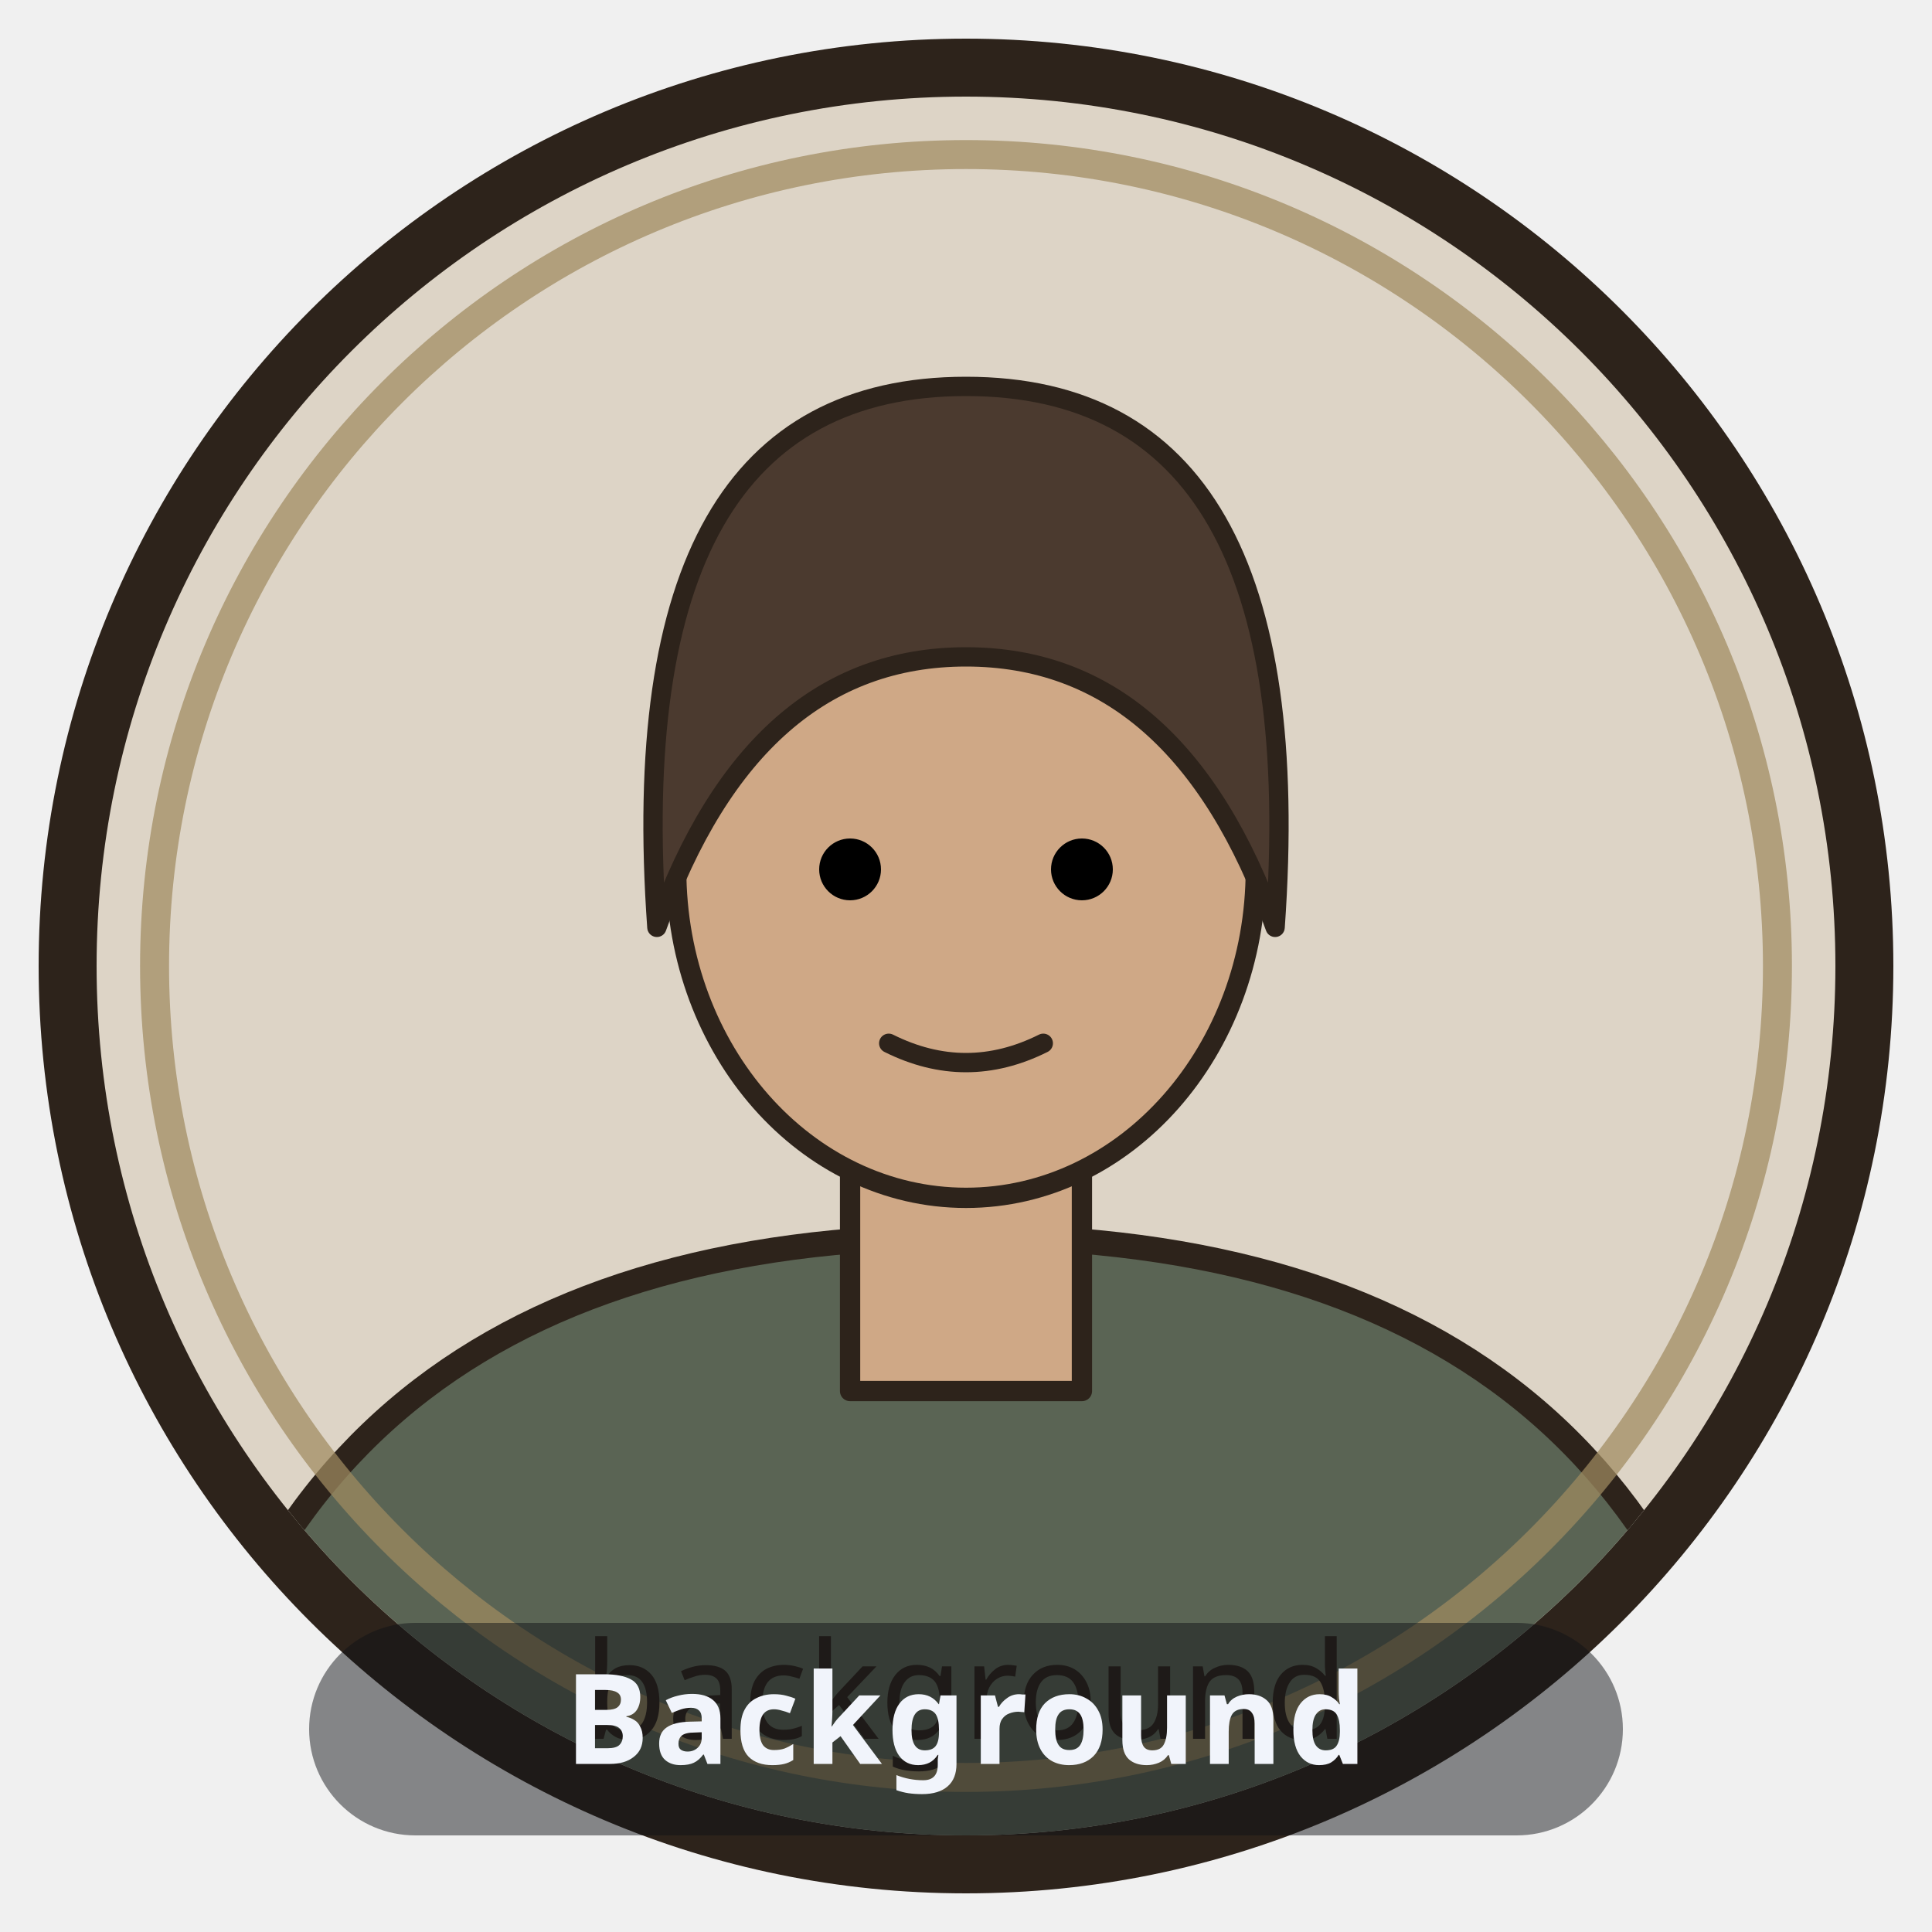
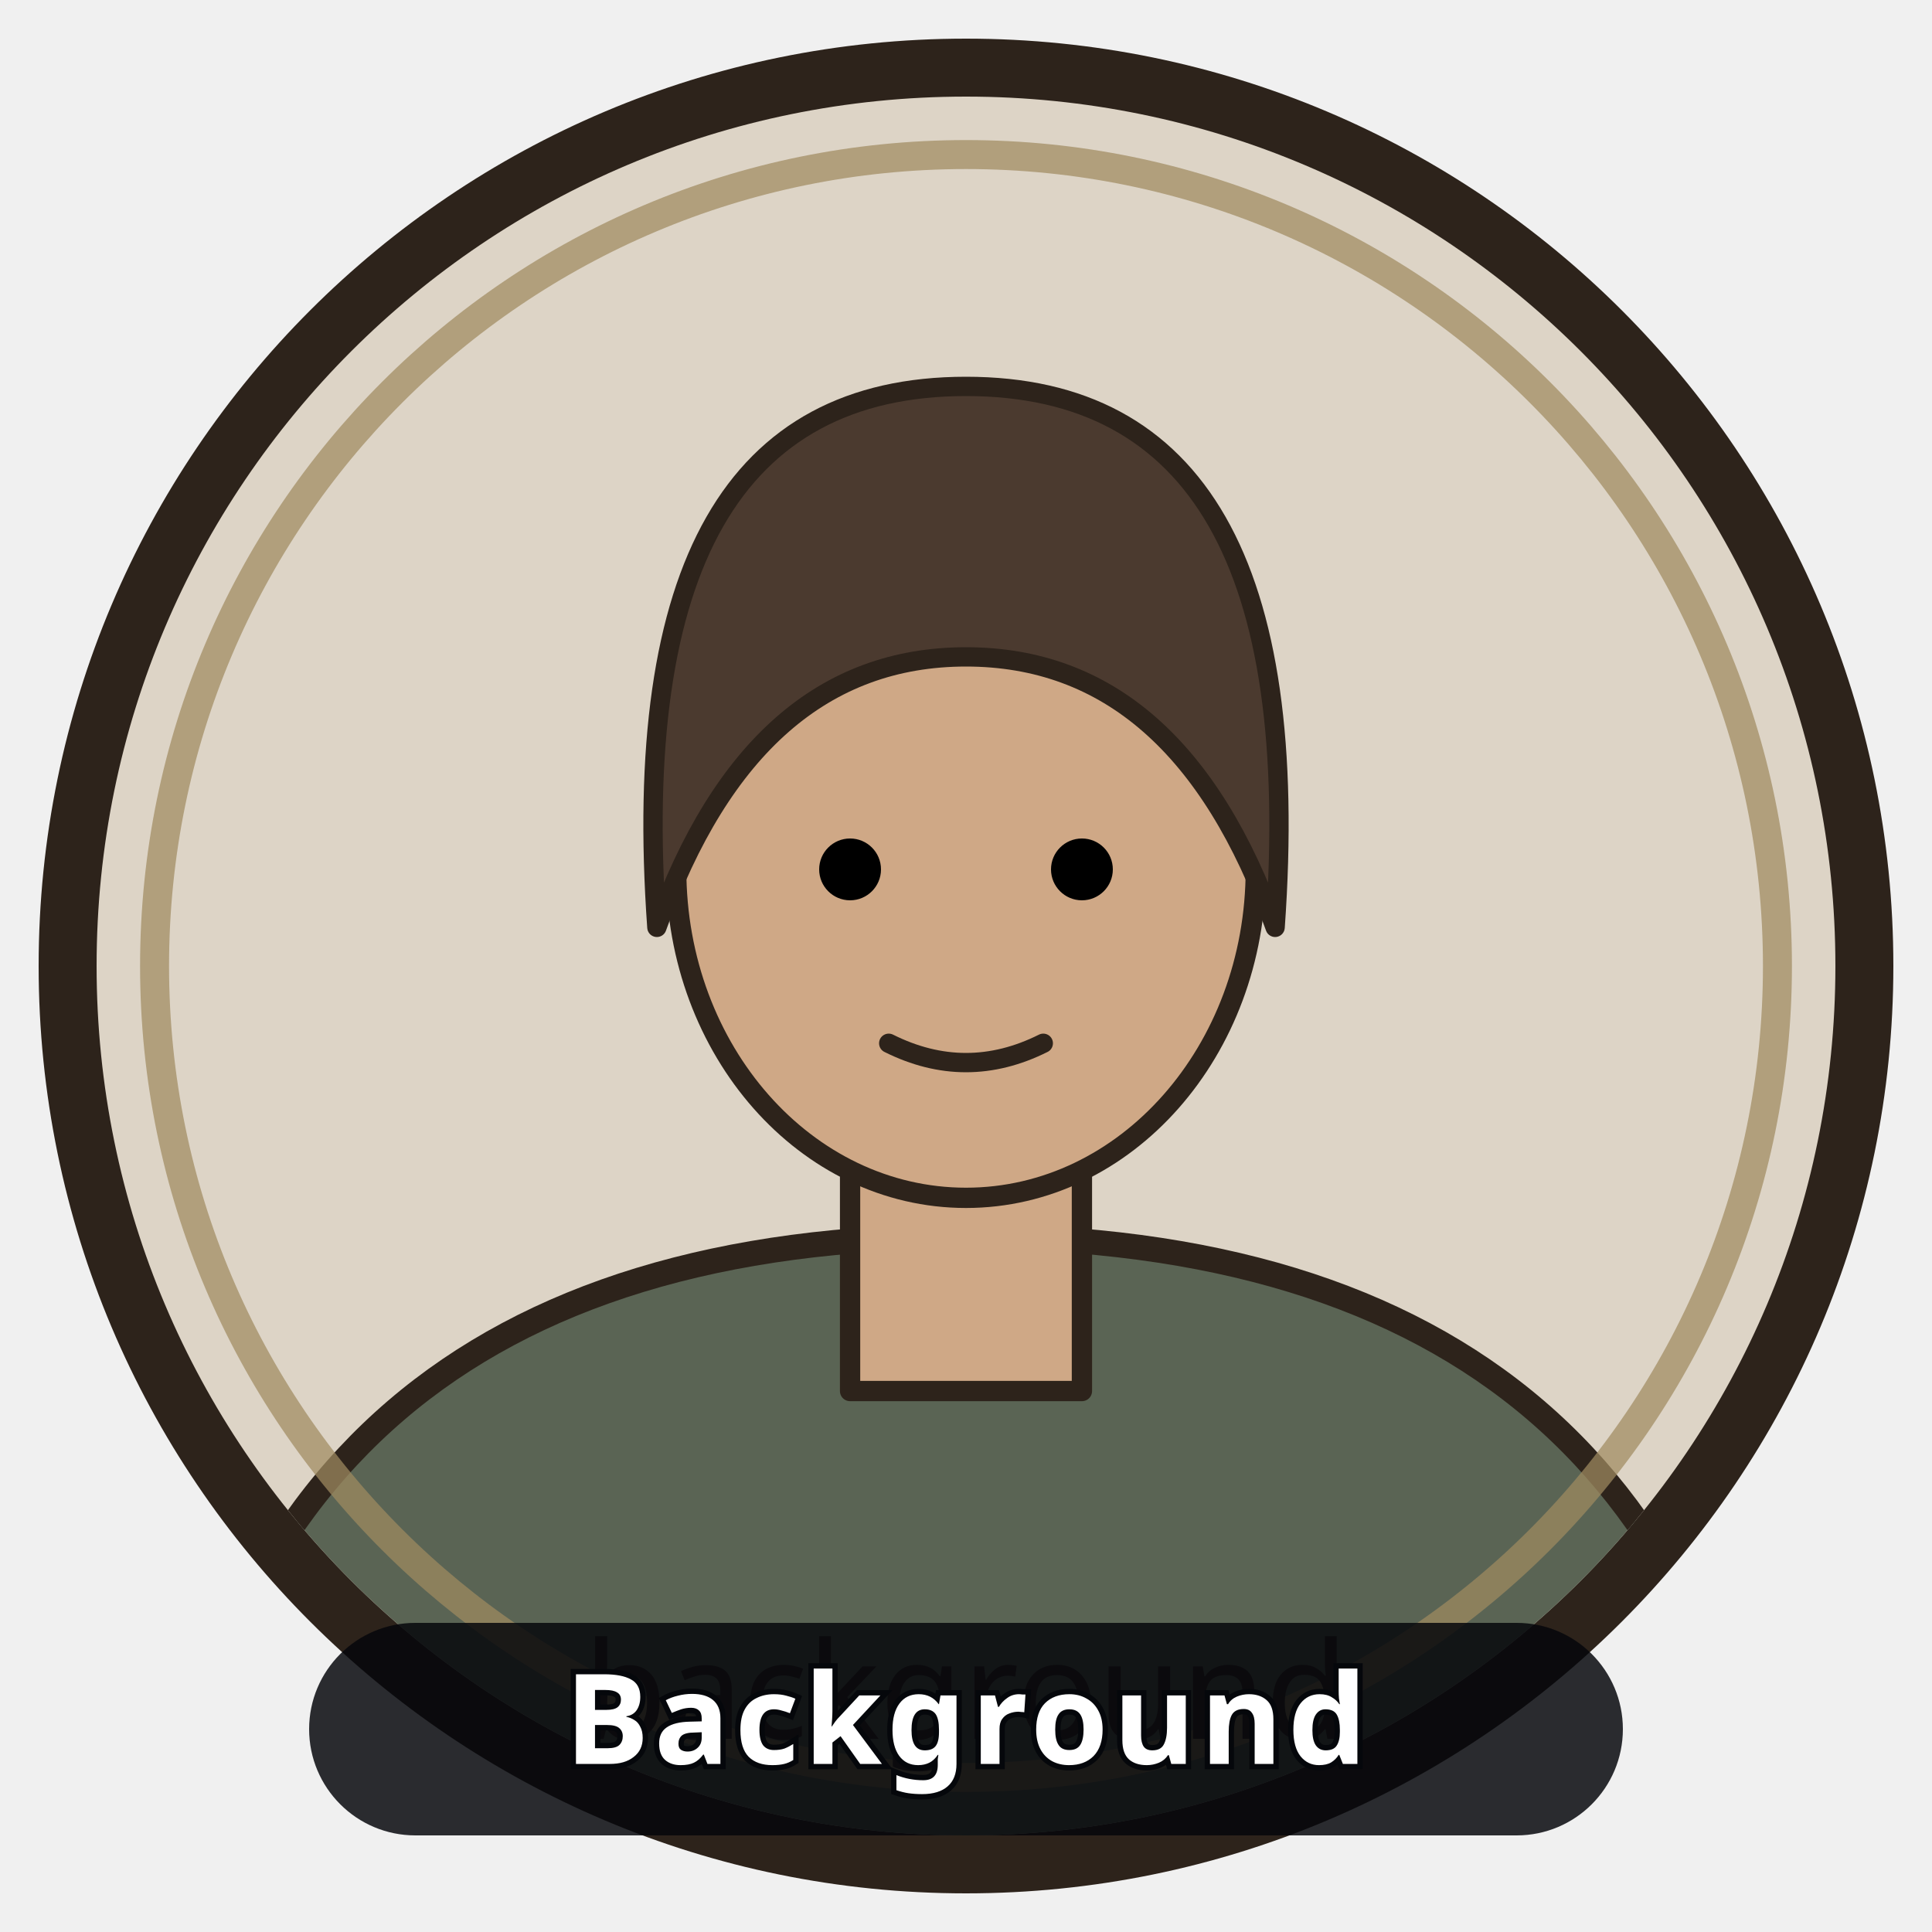
<svg xmlns="http://www.w3.org/2000/svg" viewBox="0 0 100 100">
  <style>
.ring{fill:#ddd4c6;stroke:#2d231b;stroke-width:3;}
.gold{fill:none;stroke:#9f8a60;stroke-width:1.5;opacity:.72;}
.cloak{fill:#5a6454;stroke:#2d231b;stroke-width:1.3;stroke-linejoin:round;}
.skin{fill:#cfa886;stroke:#2d231b;stroke-width:1.05;stroke-linejoin:round;}
.hair{fill:#4b3a2f;stroke:#2d231b;stroke-width:1;stroke-linejoin:round;}
.ln{fill:none;stroke:#2d231b;stroke-width:1;stroke-linecap:round;}
</style>
  <circle class="ring" cx="50" cy="50" r="46.5" />
  <clipPath id="t">
    <circle cx="50" cy="50" r="45" />
  </clipPath>
  <g clip-path="url(#t)">
    <path class="cloak" d="M8,100 q4,-36 42,-36 q38,0 42,36 Z" />
    <rect class="skin" x="44" y="58" width="12" height="14" />
    <ellipse class="skin" cx="50" cy="45" rx="15" ry="17" />
    <path class="hair" d="M34,48 q-2,-28 16,-28 q18,0 16,28 q-5,-14 -16,-14 q-11,0 -16,14 Z" />
    <circle cx="44" cy="45" r="1.6" />
    <circle cx="56" cy="45" r="1.6" />
    <path class="ln" d="M46,54 q4,2 8,0" stroke-width=".92" />
  </g>
  <circle class="gold" cx="50" cy="50" r="42" />
  <text x="50" y="90" text-anchor="middle" font-family="Verdana, sans-serif" font-size="7" fill="#2d231b">background</text>
-   <rect x="16" y="84" width="68" height="11" rx="5.5" fill="#0f1116" fill-opacity="0.48" />
-   <text x="50" y="91.3" text-anchor="middle" font-family="Verdana, sans-serif" font-size="6.5" font-weight="700" letter-spacing="0.25" fill="#f1f4fb">Background</text>
+   <rect x="16" y="84" width="68" height="11" rx="5.5" fill="#05070b" fill-opacity="0.84" />
+   <text x="50" y="91.3" text-anchor="middle" font-family="Verdana, sans-serif" font-size="6.5" font-weight="700" letter-spacing="0.25" fill="#ffffff" stroke="#05070b" stroke-width="0.55" paint-order="stroke">Background</text>
</svg>
